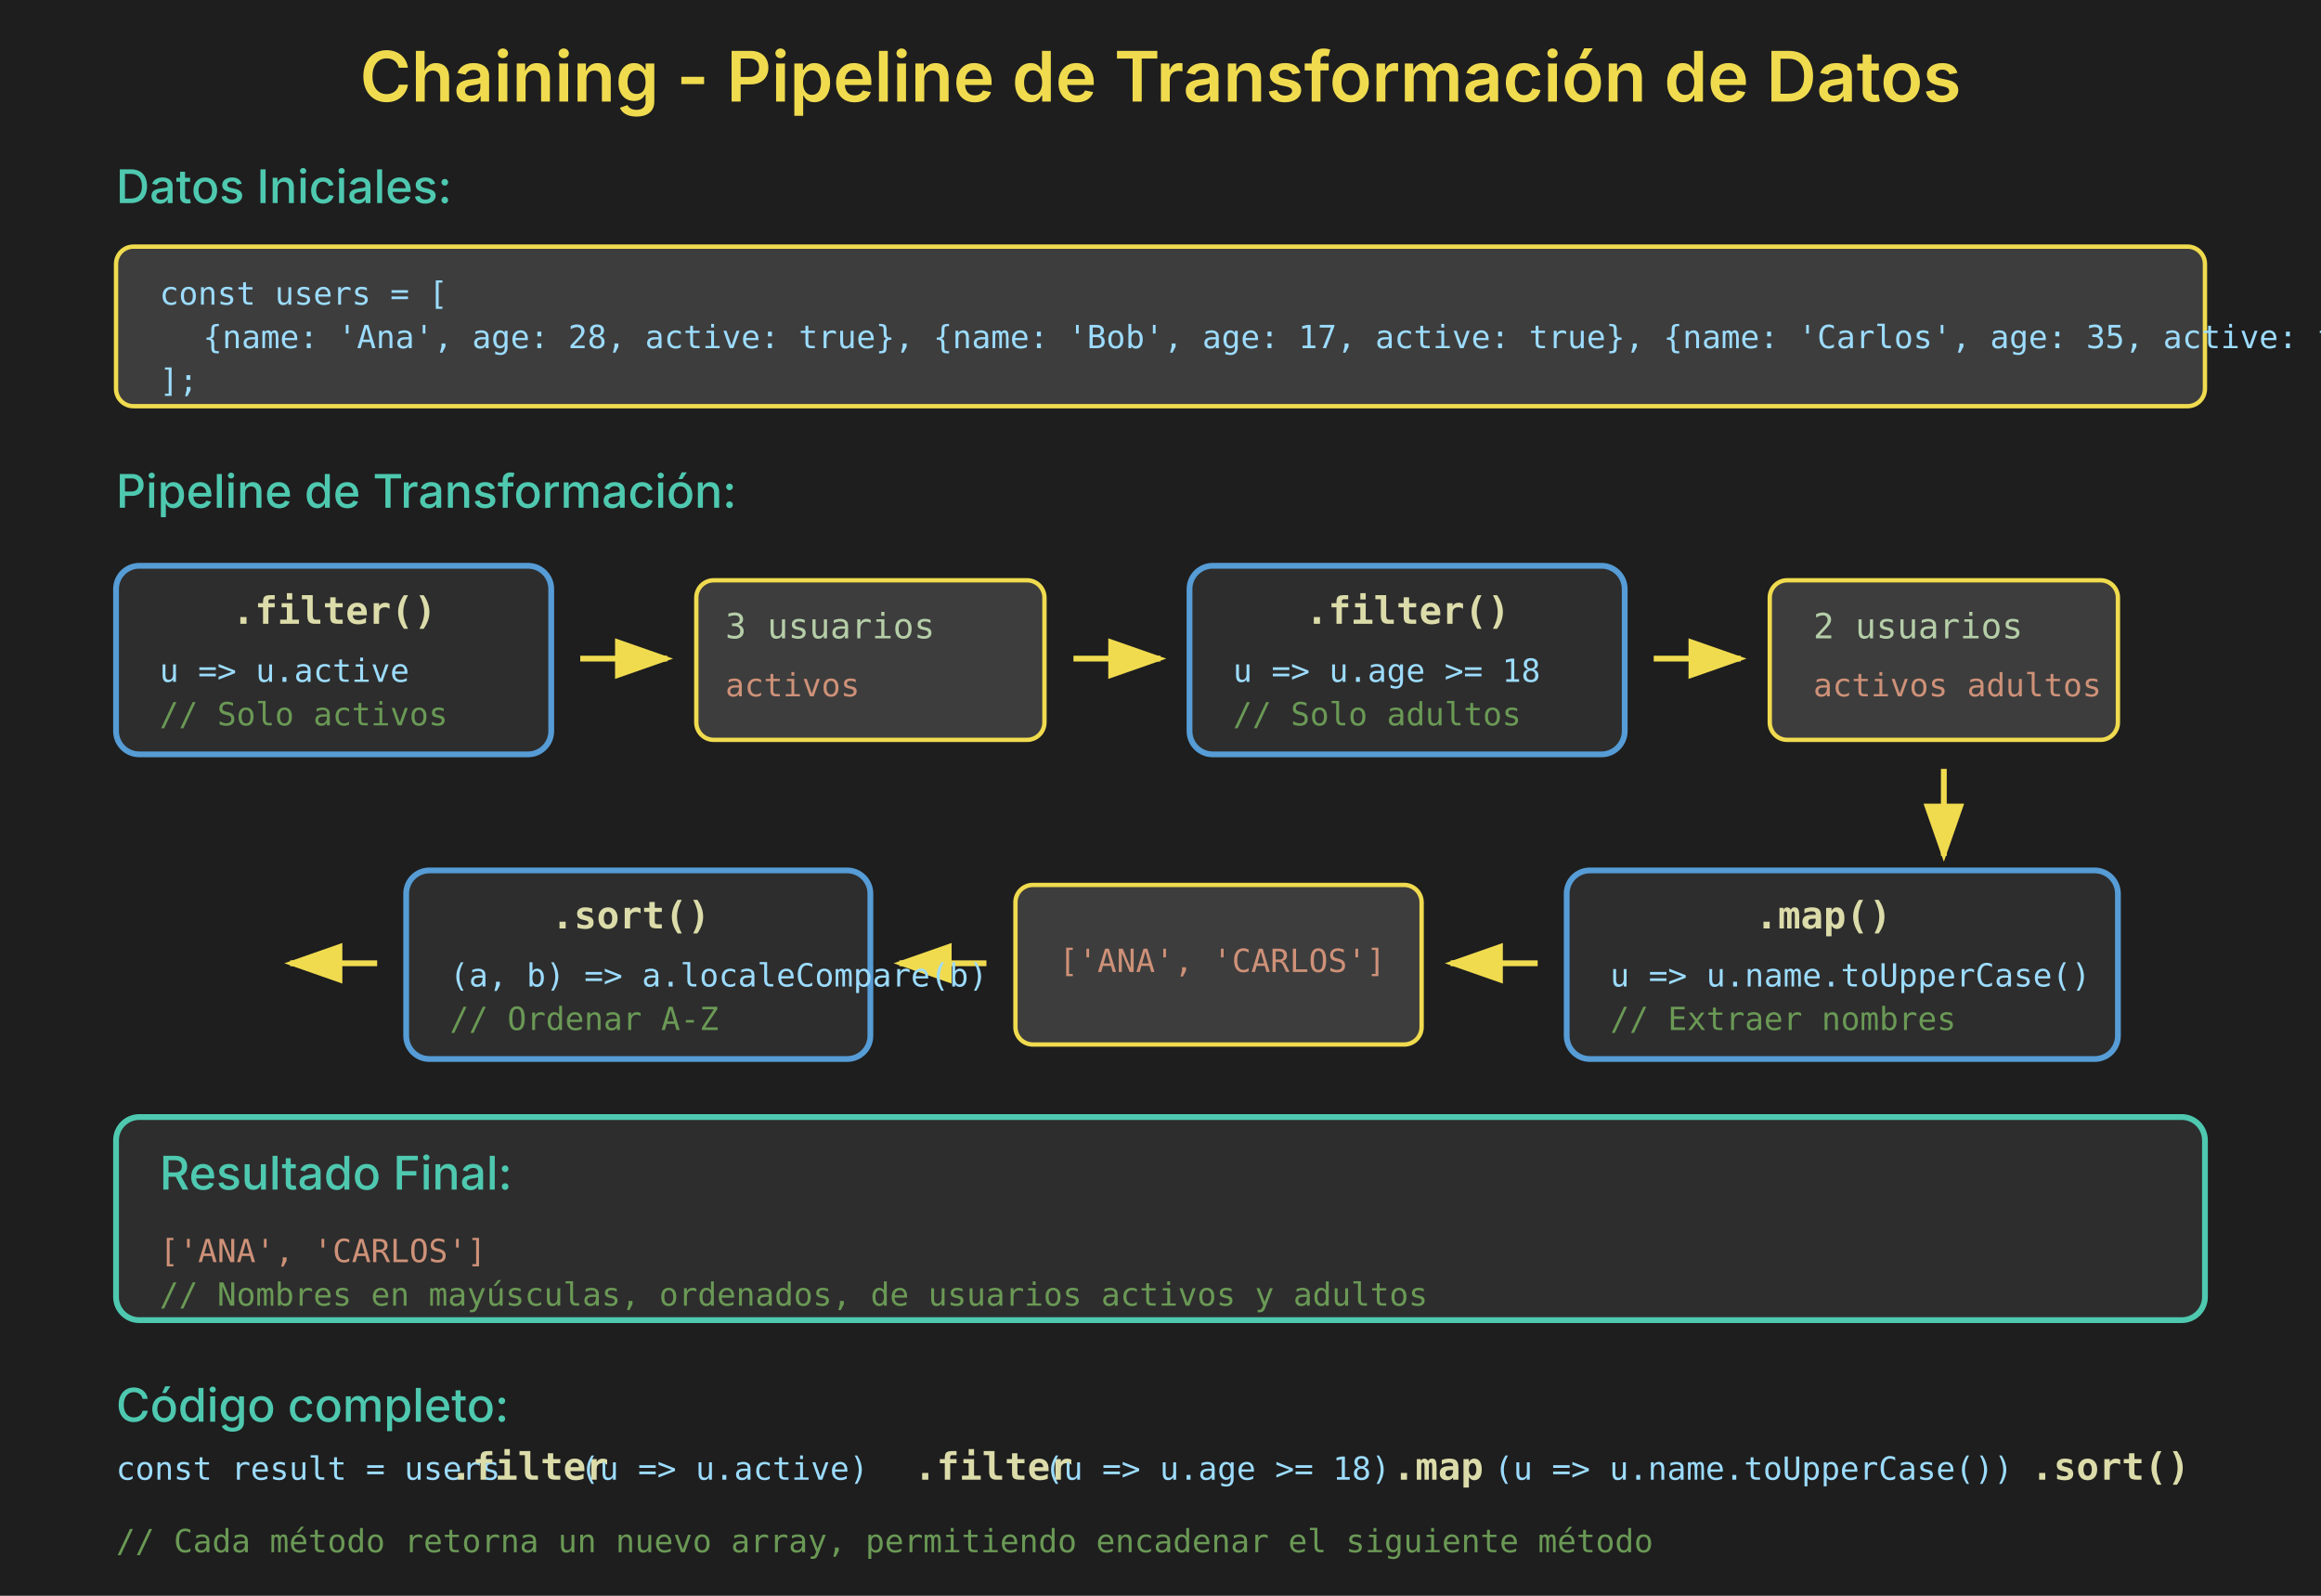
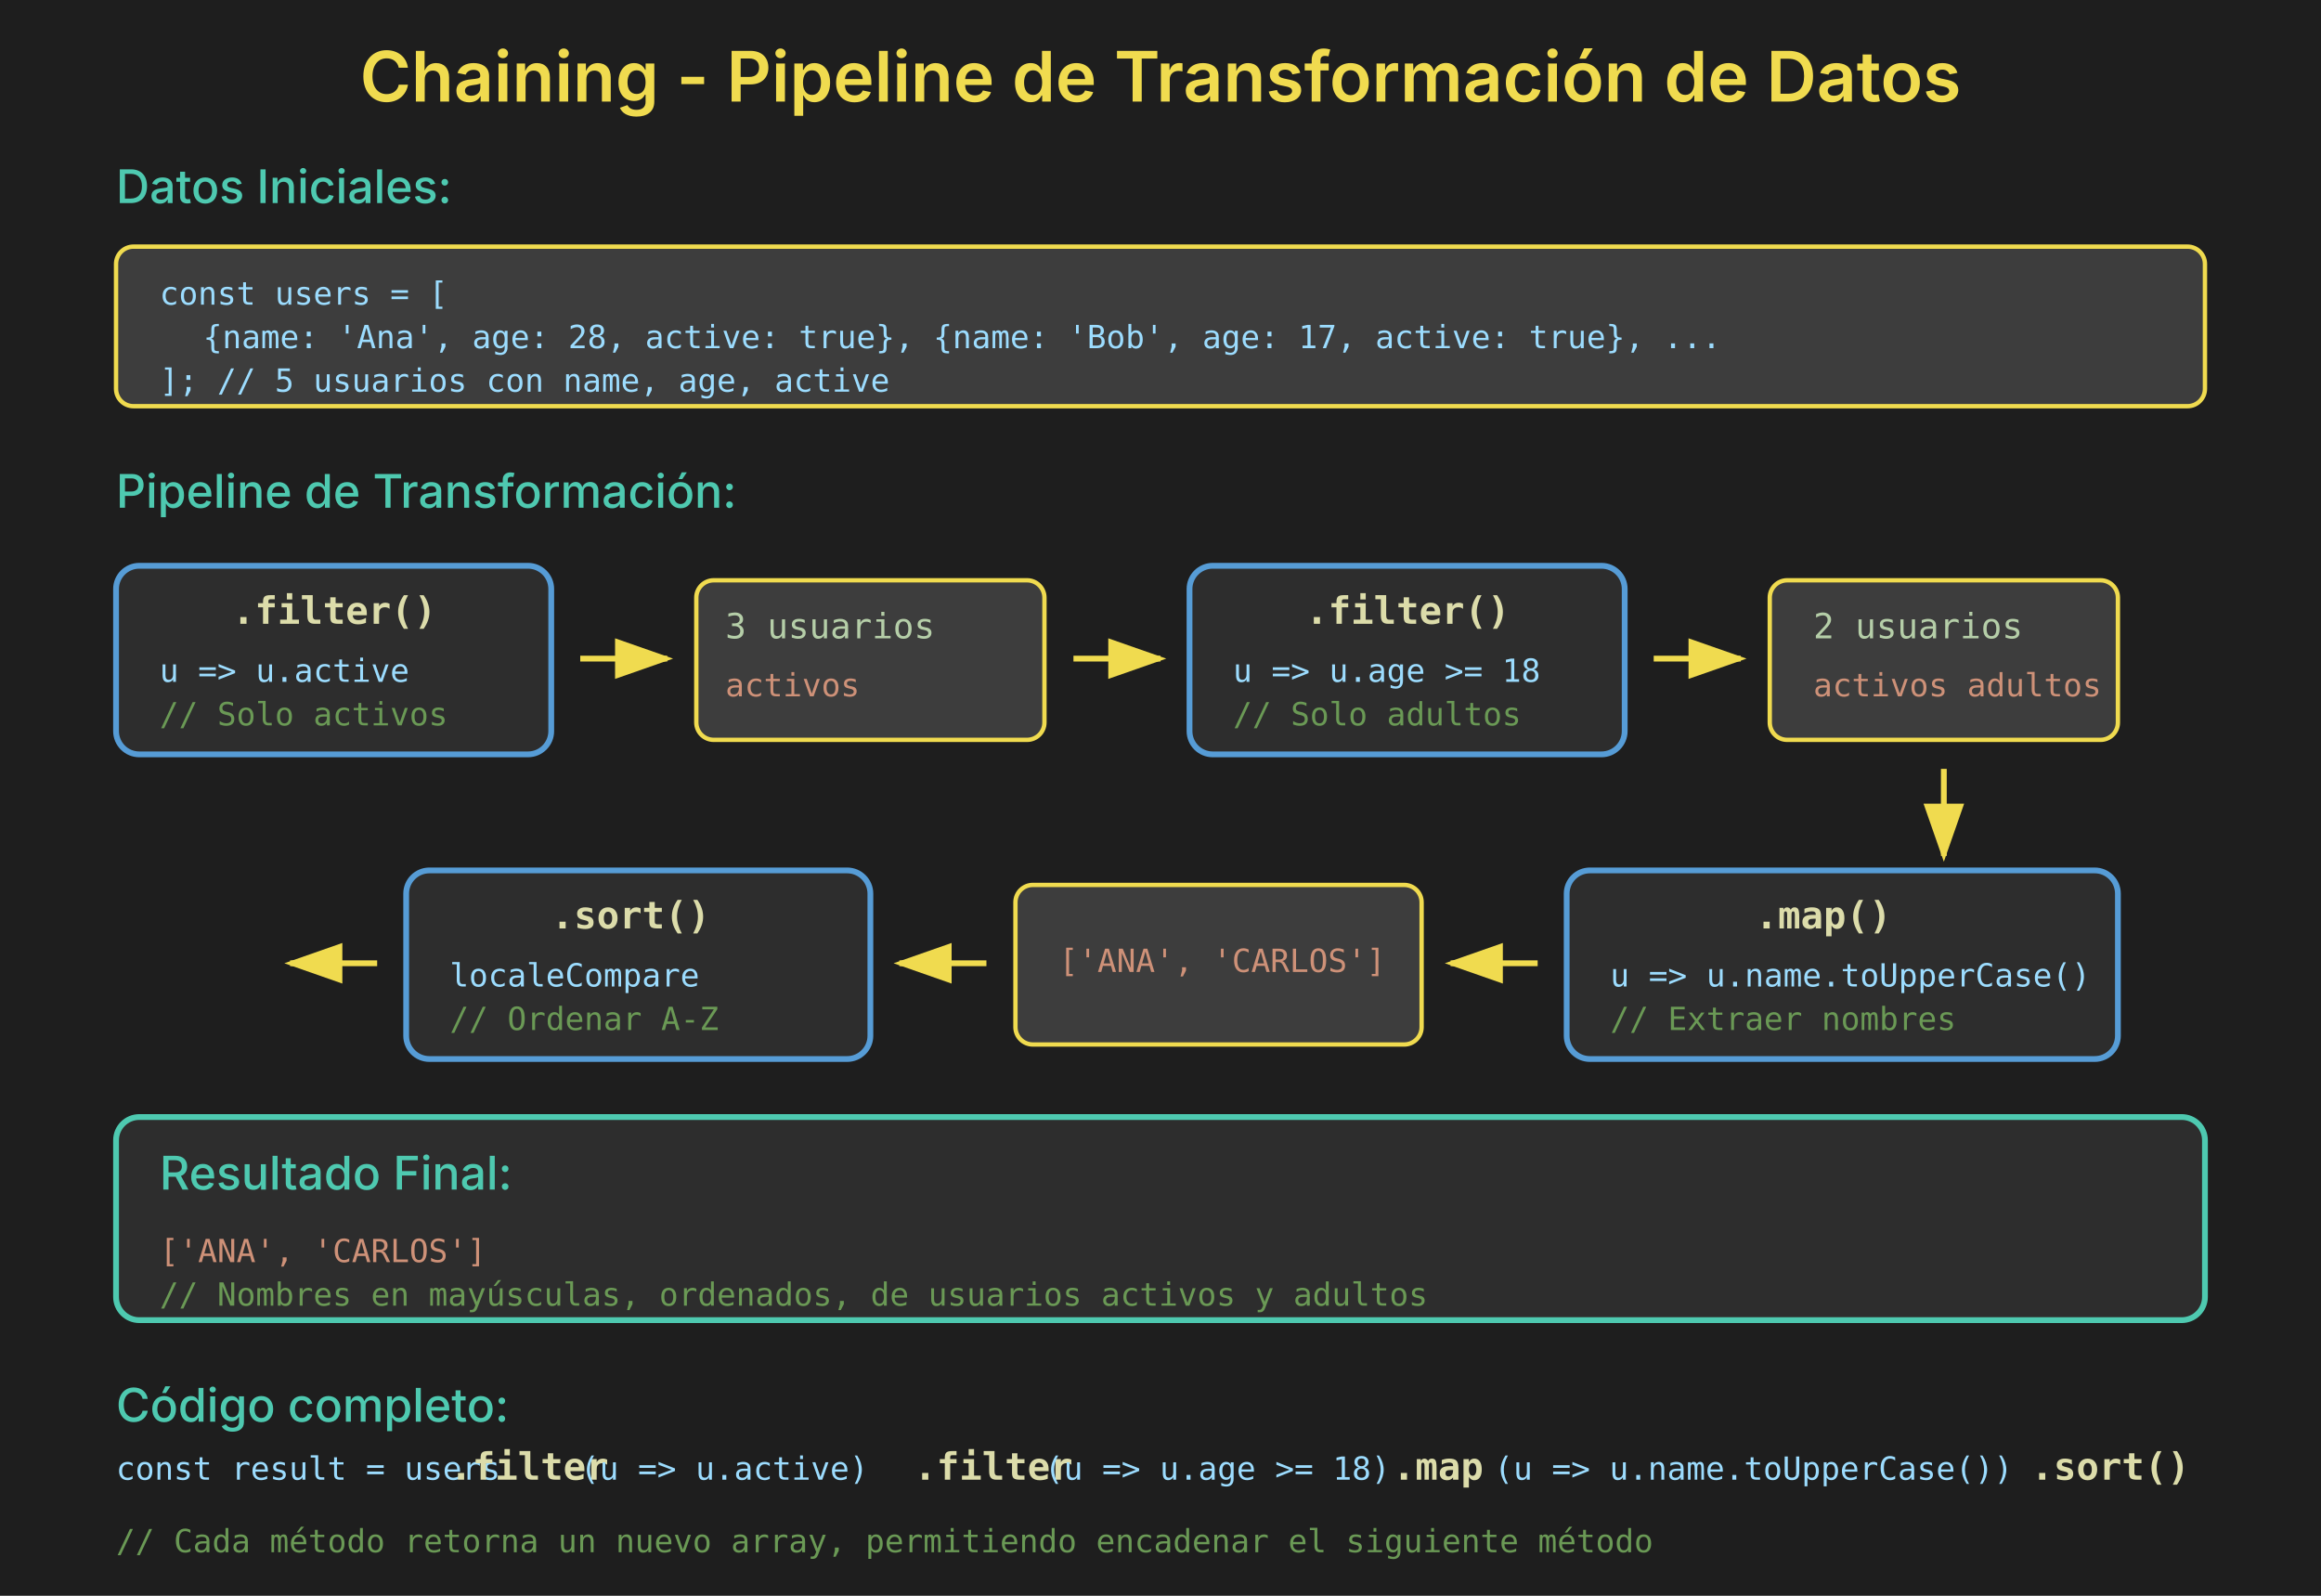
<svg xmlns="http://www.w3.org/2000/svg" viewBox="0 0 800 550">
  <defs>
    <style>
      .bg { fill: #1e1e1e; }
      .title { fill: #f0db4f; font-family: Inter, system-ui, sans-serif; font-size: 24px; font-weight: 600; }
      .subtitle { fill: #4ec9b0; font-family: Inter, system-ui, sans-serif; font-size: 16px; font-weight: 500; }
      .label { fill: #e0e0e0; font-family: Inter, system-ui, sans-serif; font-size: 13px; }
      .code { fill: #9cdcfe; font-family: 'Fira Code', monospace; font-size: 11px; }
      .comment { fill: #6a9955; font-family: 'Fira Code', monospace; font-size: 11px; }
      .step-box { fill: #2d2d2d; stroke: #569cd6; stroke-width: 2; rx: 8; }
      .data-box { fill: #3d3d3d; stroke: #f0db4f; stroke-width: 1.5; rx: 6; }
      .result-box { fill: #2d2d2d; stroke: #4ec9b0; stroke-width: 2; rx: 8; }
      .arrow { stroke: #f0db4f; stroke-width: 2; fill: none; marker-end: url(#arrowhead); }
      .flow-line { stroke: #569cd6; stroke-width: 1.5; fill: none; }
      .item { fill: #ce9178; font-family: 'Fira Code', monospace; font-size: 11px; }
      .method { fill: #dcdcaa; font-family: 'Fira Code', monospace; font-size: 13px; font-weight: 600; }
      .number { fill: #b5cea8; font-family: 'Fira Code', monospace; font-size: 12px; }
      .keyword { fill: #c586c0; font-family: 'Fira Code', monospace; font-size: 12px; }
    </style>
    <marker id="arrowhead" markerWidth="10" markerHeight="7" refX="9" refY="3.5" orient="auto">
      <polygon points="0 0, 10 3.5, 0 7" fill="#f0db4f" />
    </marker>
  </defs>
  <rect class="bg" width="800" height="550" />
  <text class="title" x="400" y="35" text-anchor="middle">Chaining - Pipeline de Transformación de Datos</text>
  <text class="subtitle" x="40" y="70">Datos Iniciales:</text>
  <rect class="data-box" x="40" y="85" width="720" height="55" />
  <text class="code" x="55" y="105">const users = [</text>
-   <text class="code" x="70" y="120">{name: 'Ana', age: 28, active: true}, {name: 'Bob', age: 17, active: true}, {name: 'Carlos', age: 35, active: false}, ...</text>
-   <text class="code" x="55" y="135">];</text>
+   <text class="code" x="70" y="120">{name: 'Ana', age: 28, active: true}, {name: 'Bob', age: 17, active: true}, ...</text>
+   <text class="code" x="55" y="135">];  // 5 usuarios con name, age, active</text>
  <text class="subtitle" x="40" y="175">Pipeline de Transformación:</text>
  <rect class="step-box" x="40" y="195" width="150" height="65" />
  <text class="method" x="80" y="215">.filter()</text>
  <text class="code" x="55" y="235">u =&gt; u.active</text>
  <text class="comment" x="55" y="250">// Solo activos</text>
  <path class="arrow" d="M200 227 L230 227" />
  <rect class="data-box" x="240" y="200" width="120" height="55" />
  <text class="number" x="250" y="220">3 usuarios</text>
  <text class="item" x="250" y="240">activos</text>
  <path class="arrow" d="M370 227 L400 227" />
  <rect class="step-box" x="410" y="195" width="150" height="65" />
  <text class="method" x="450" y="215">.filter()</text>
  <text class="code" x="425" y="235">u =&gt; u.age &gt;= 18</text>
  <text class="comment" x="425" y="250">// Solo adultos</text>
  <path class="arrow" d="M570 227 L600 227" />
  <rect class="data-box" x="610" y="200" width="120" height="55" />
  <text class="number" x="625" y="220">2 usuarios</text>
  <text class="item" x="625" y="240">activos adultos</text>
  <path class="arrow" d="M670 265 L670 295" />
  <rect class="step-box" x="540" y="300" width="190" height="65" />
  <text class="method" x="605" y="320">.map()</text>
  <text class="code" x="555" y="340">u =&gt; u.name.toUpperCase()</text>
  <text class="comment" x="555" y="355">// Extraer nombres</text>
  <path class="arrow" d="M530 332 L500 332" />
  <rect class="data-box" x="350" y="305" width="140" height="55" />
  <text class="item" x="365" y="335">['ANA', 'CARLOS']</text>
  <path class="arrow" d="M340 332 L310 332" />
  <rect class="step-box" x="140" y="300" width="160" height="65" />
  <text class="method" x="190" y="320">.sort()</text>
-   <text class="code" x="155" y="340">(a, b) =&gt; a.localeCompare(b)</text>
+   <text class="code" x="155" y="340">localeCompare</text>
  <text class="comment" x="155" y="355">// Ordenar A-Z</text>
  <path class="arrow" d="M130 332 L100 332" />
  <rect class="result-box" x="40" y="385" width="720" height="70" />
  <text class="subtitle" x="55" y="410">Resultado Final:</text>
  <text class="item" x="55" y="435">['ANA', 'CARLOS']</text>
  <text class="comment" x="55" y="450">// Nombres en mayúsculas, ordenados, de usuarios activos y adultos</text>
  <text class="subtitle" x="40" y="490">Código completo:</text>
  <text class="code" x="40" y="510">const result = users</text>
  <text class="method" x="155" y="510">.filter</text>
  <text class="code" x="200" y="510">(u =&gt; u.active)</text>
  <text class="method" x="315" y="510">.filter</text>
  <text class="code" x="360" y="510">(u =&gt; u.age &gt;= 18)</text>
  <text class="method" x="480" y="510">.map</text>
  <text class="code" x="515" y="510">(u =&gt; u.name.toUpperCase())</text>
  <text class="method" x="700" y="510">.sort()</text>
  <text class="comment" x="40" y="535">// Cada método retorna un nuevo array, permitiendo encadenar el siguiente método</text>
</svg>
